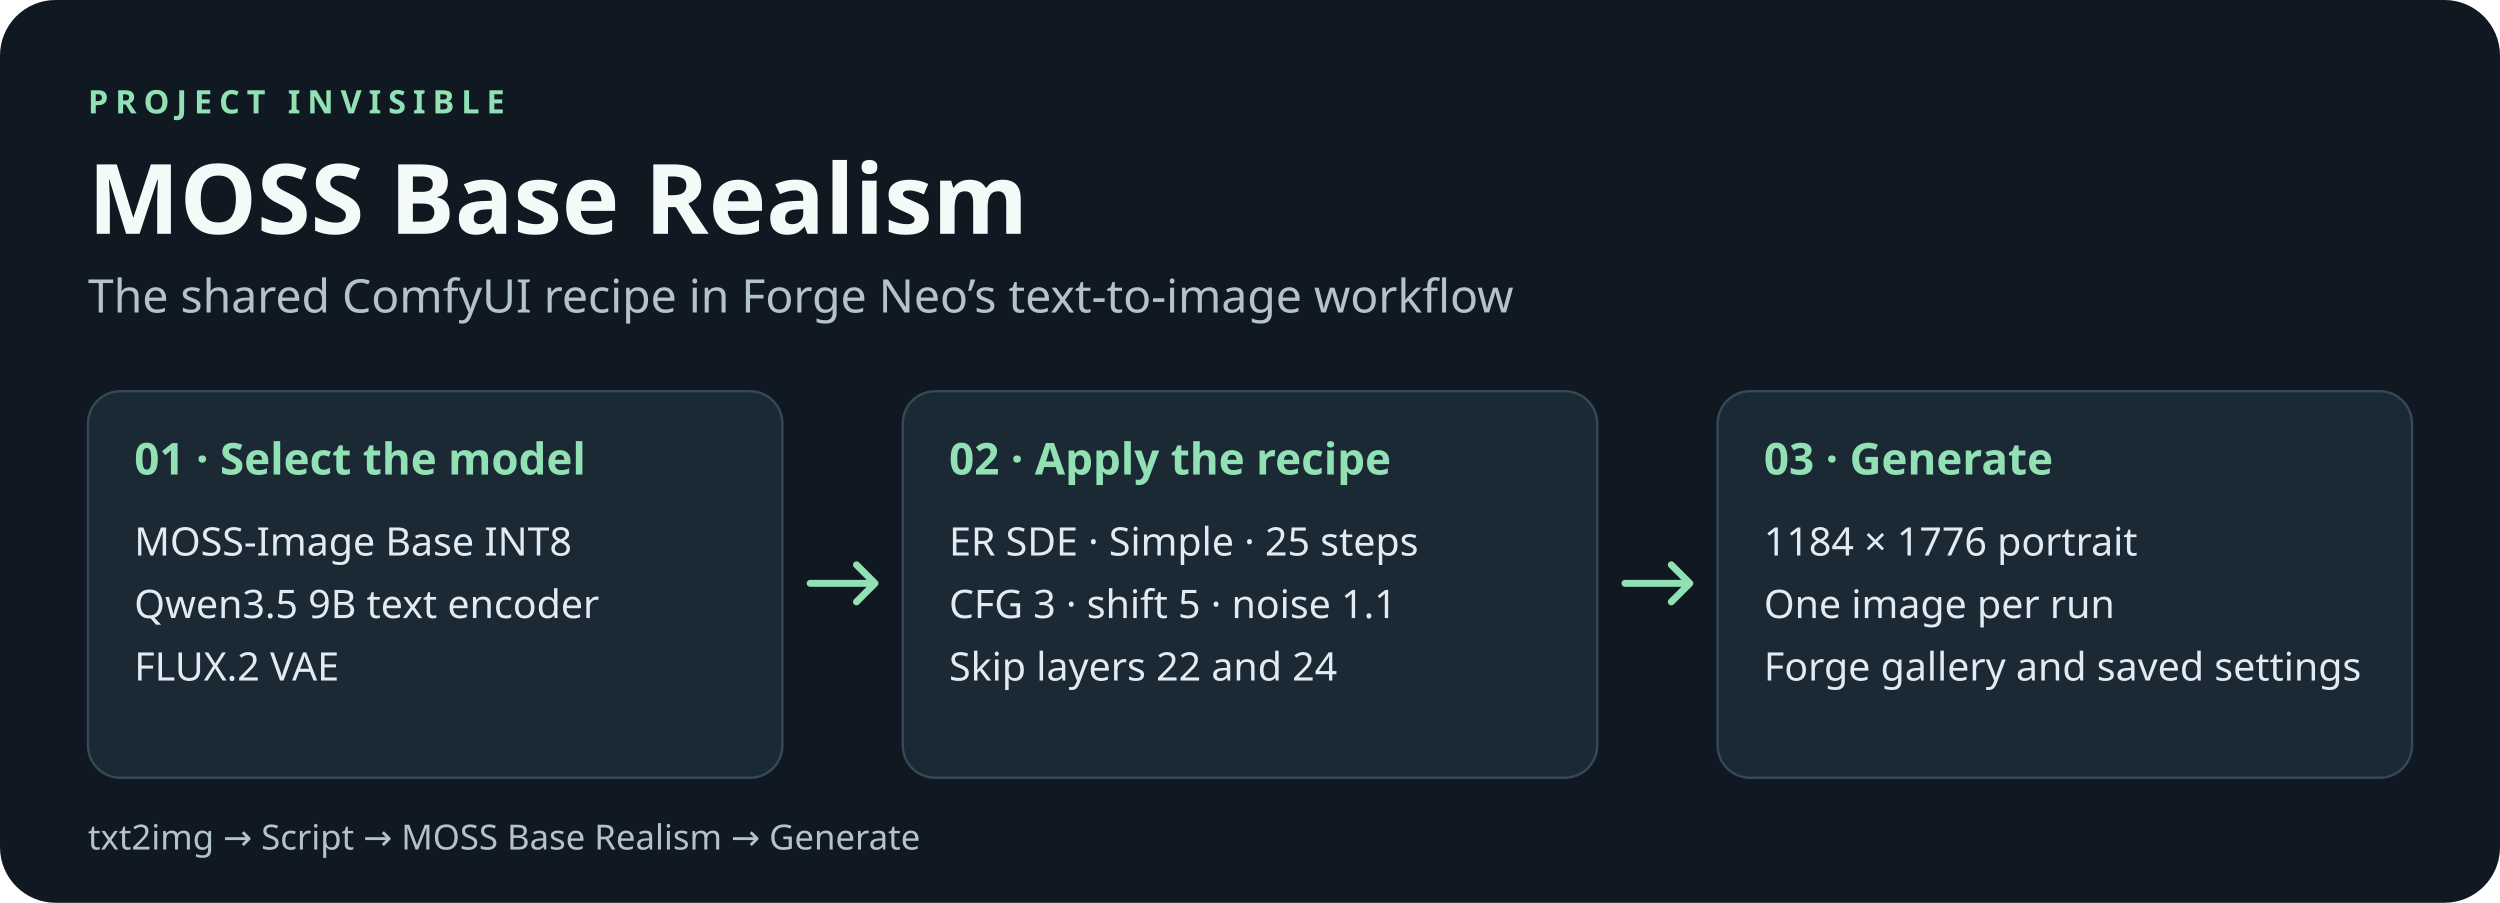
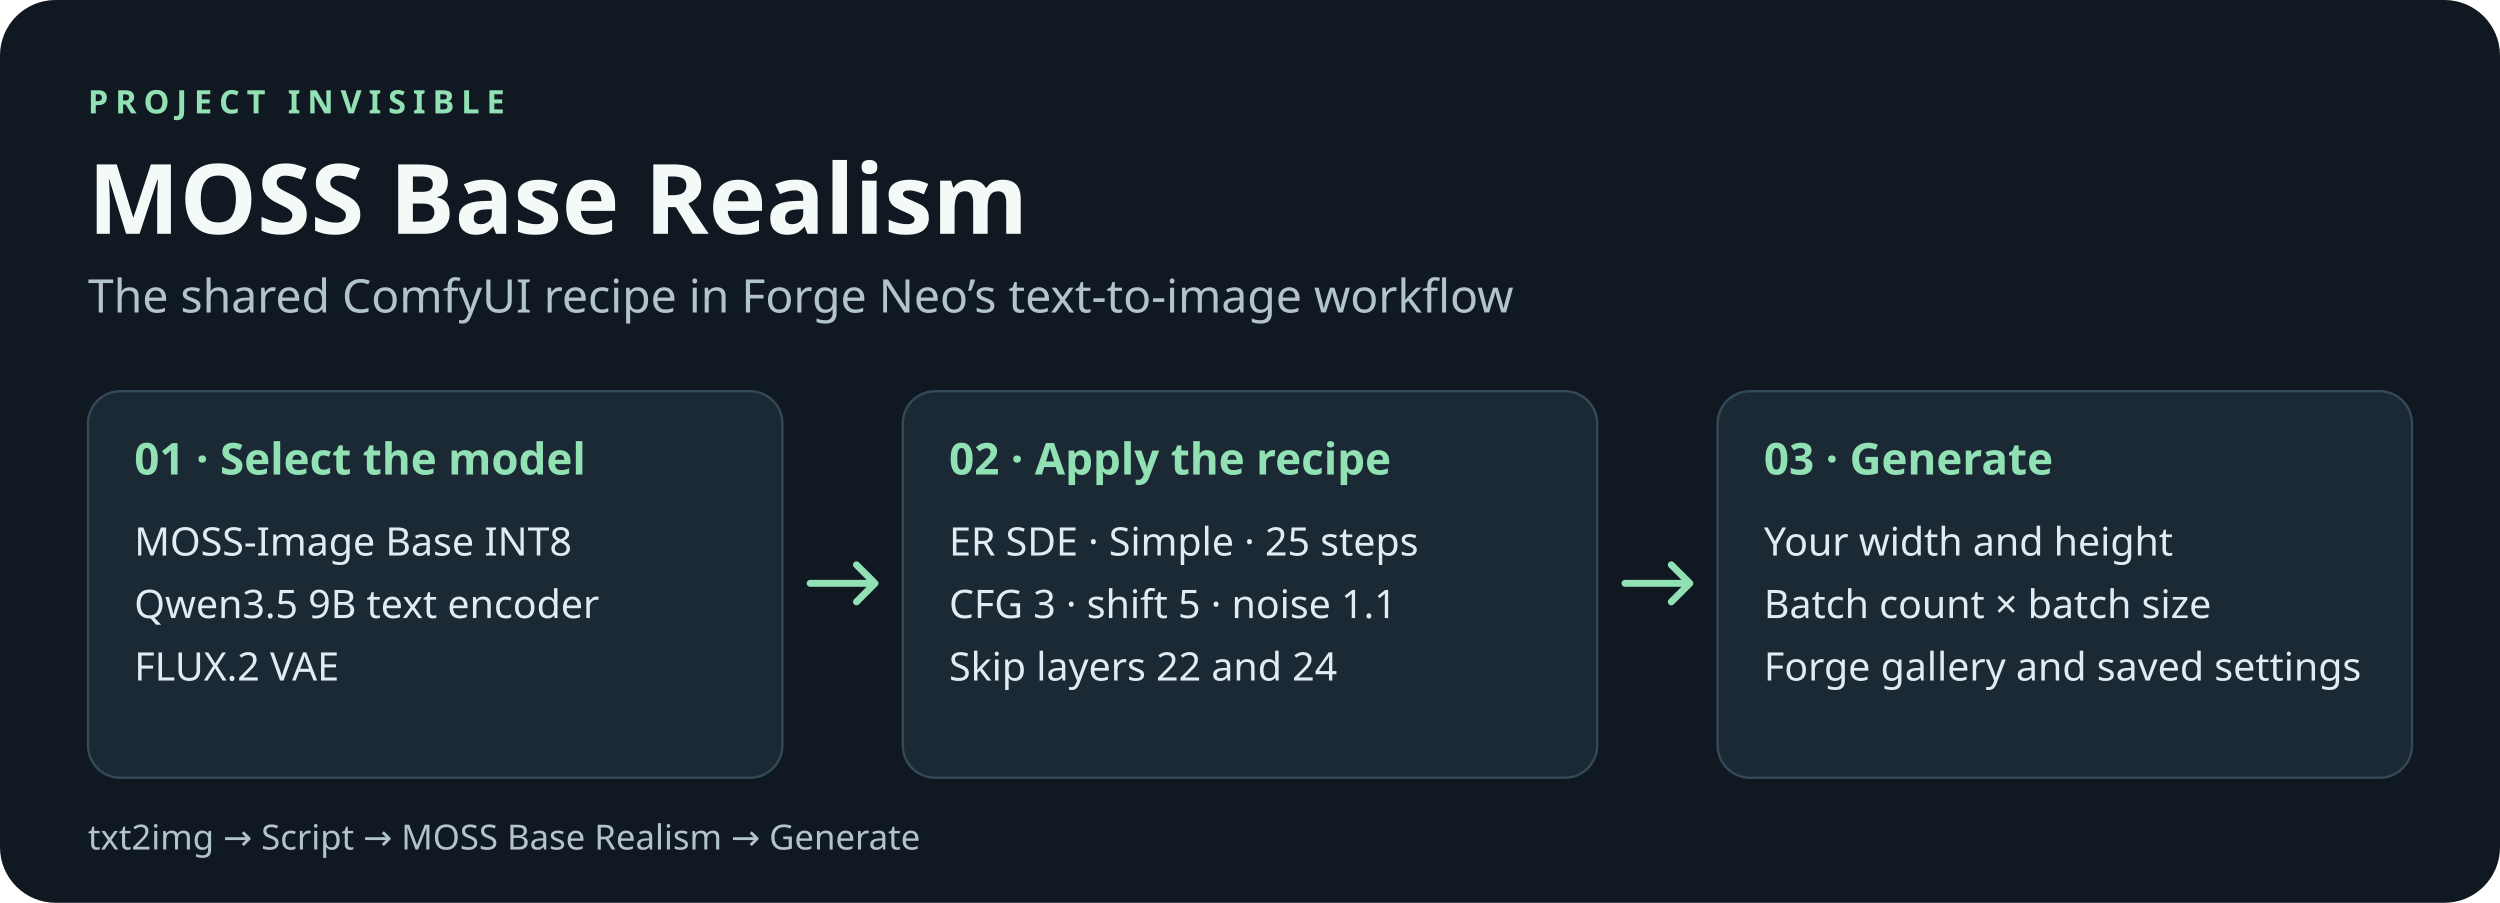
<svg xmlns="http://www.w3.org/2000/svg" width="1080" height="390" viewBox="0 0 1080 390" role="img" aria-labelledby="title">
  <rect width="1080" height="390" rx="24" fill="#101821" />
  <g font-family="system-ui, sans-serif">
    <text x="38" y="49" fill="#91e1b5" font-size="14" font-weight="700" letter-spacing="3">PROJECT INVISIBLE</text>
    <text x="38" y="101" fill="#f4faf8" font-size="42" font-weight="700">MOSS Base Realism</text>
    <text x="38" y="135" fill="#b3c3cd" font-size="20">The shared ComfyUI recipe in Forge Neo’s text-to-image workflow</text>
    <g fill="#1b2935" stroke="#354a59">
      <rect x="38" y="169" width="300" height="167" rx="14" />
      <rect x="390" y="169" width="300" height="167" rx="14" />
      <rect x="742" y="169" width="300" height="167" rx="14" />
    </g>
    <g font-size="19" font-weight="700" fill="#91e1b5">
      <text x="58" y="205">01 · Select the model</text>
      <text x="410" y="205">02 · Apply the recipe</text>
      <text x="762" y="205">03 · Generate</text>
    </g>
    <g fill="#e1ebf1" font-size="17">
      <text x="58" y="240">MOSS-Image Base INT8</text>
      <text x="58" y="267">Qwen3.5 9B text encoder</text>
      <text x="58" y="294">FLUX.2 VAE</text>
      <text x="410" y="240">ER SDE · Simple · 25 steps</text>
      <text x="410" y="267">CFG 3 · shift 5 · noise 1.1</text>
      <text x="410" y="294">Skip layers 22 and 24</text>
-       <text x="762" y="240">1184 × 1776 portrait</text>
-       <text x="762" y="267">One image per run</text>
+       <text x="762" y="240">Your width and height</text>
+       <text x="762" y="267">Batch count × batch size</text>
      <text x="762" y="294">Forge gallery and saved settings</text>
    </g>
    <text x="38" y="367" fill="#b3c3cd" font-size="15">txt2img → Script → MOSS Base Realism → Generate</text>
  </g>
  <path d="M350 252h28m-8-8 8 8-8 8m332-8h28m-8-8 8 8-8 8" fill="none" stroke="#91e1b5" stroke-width="3" stroke-linecap="round" stroke-linejoin="round" />
</svg>
